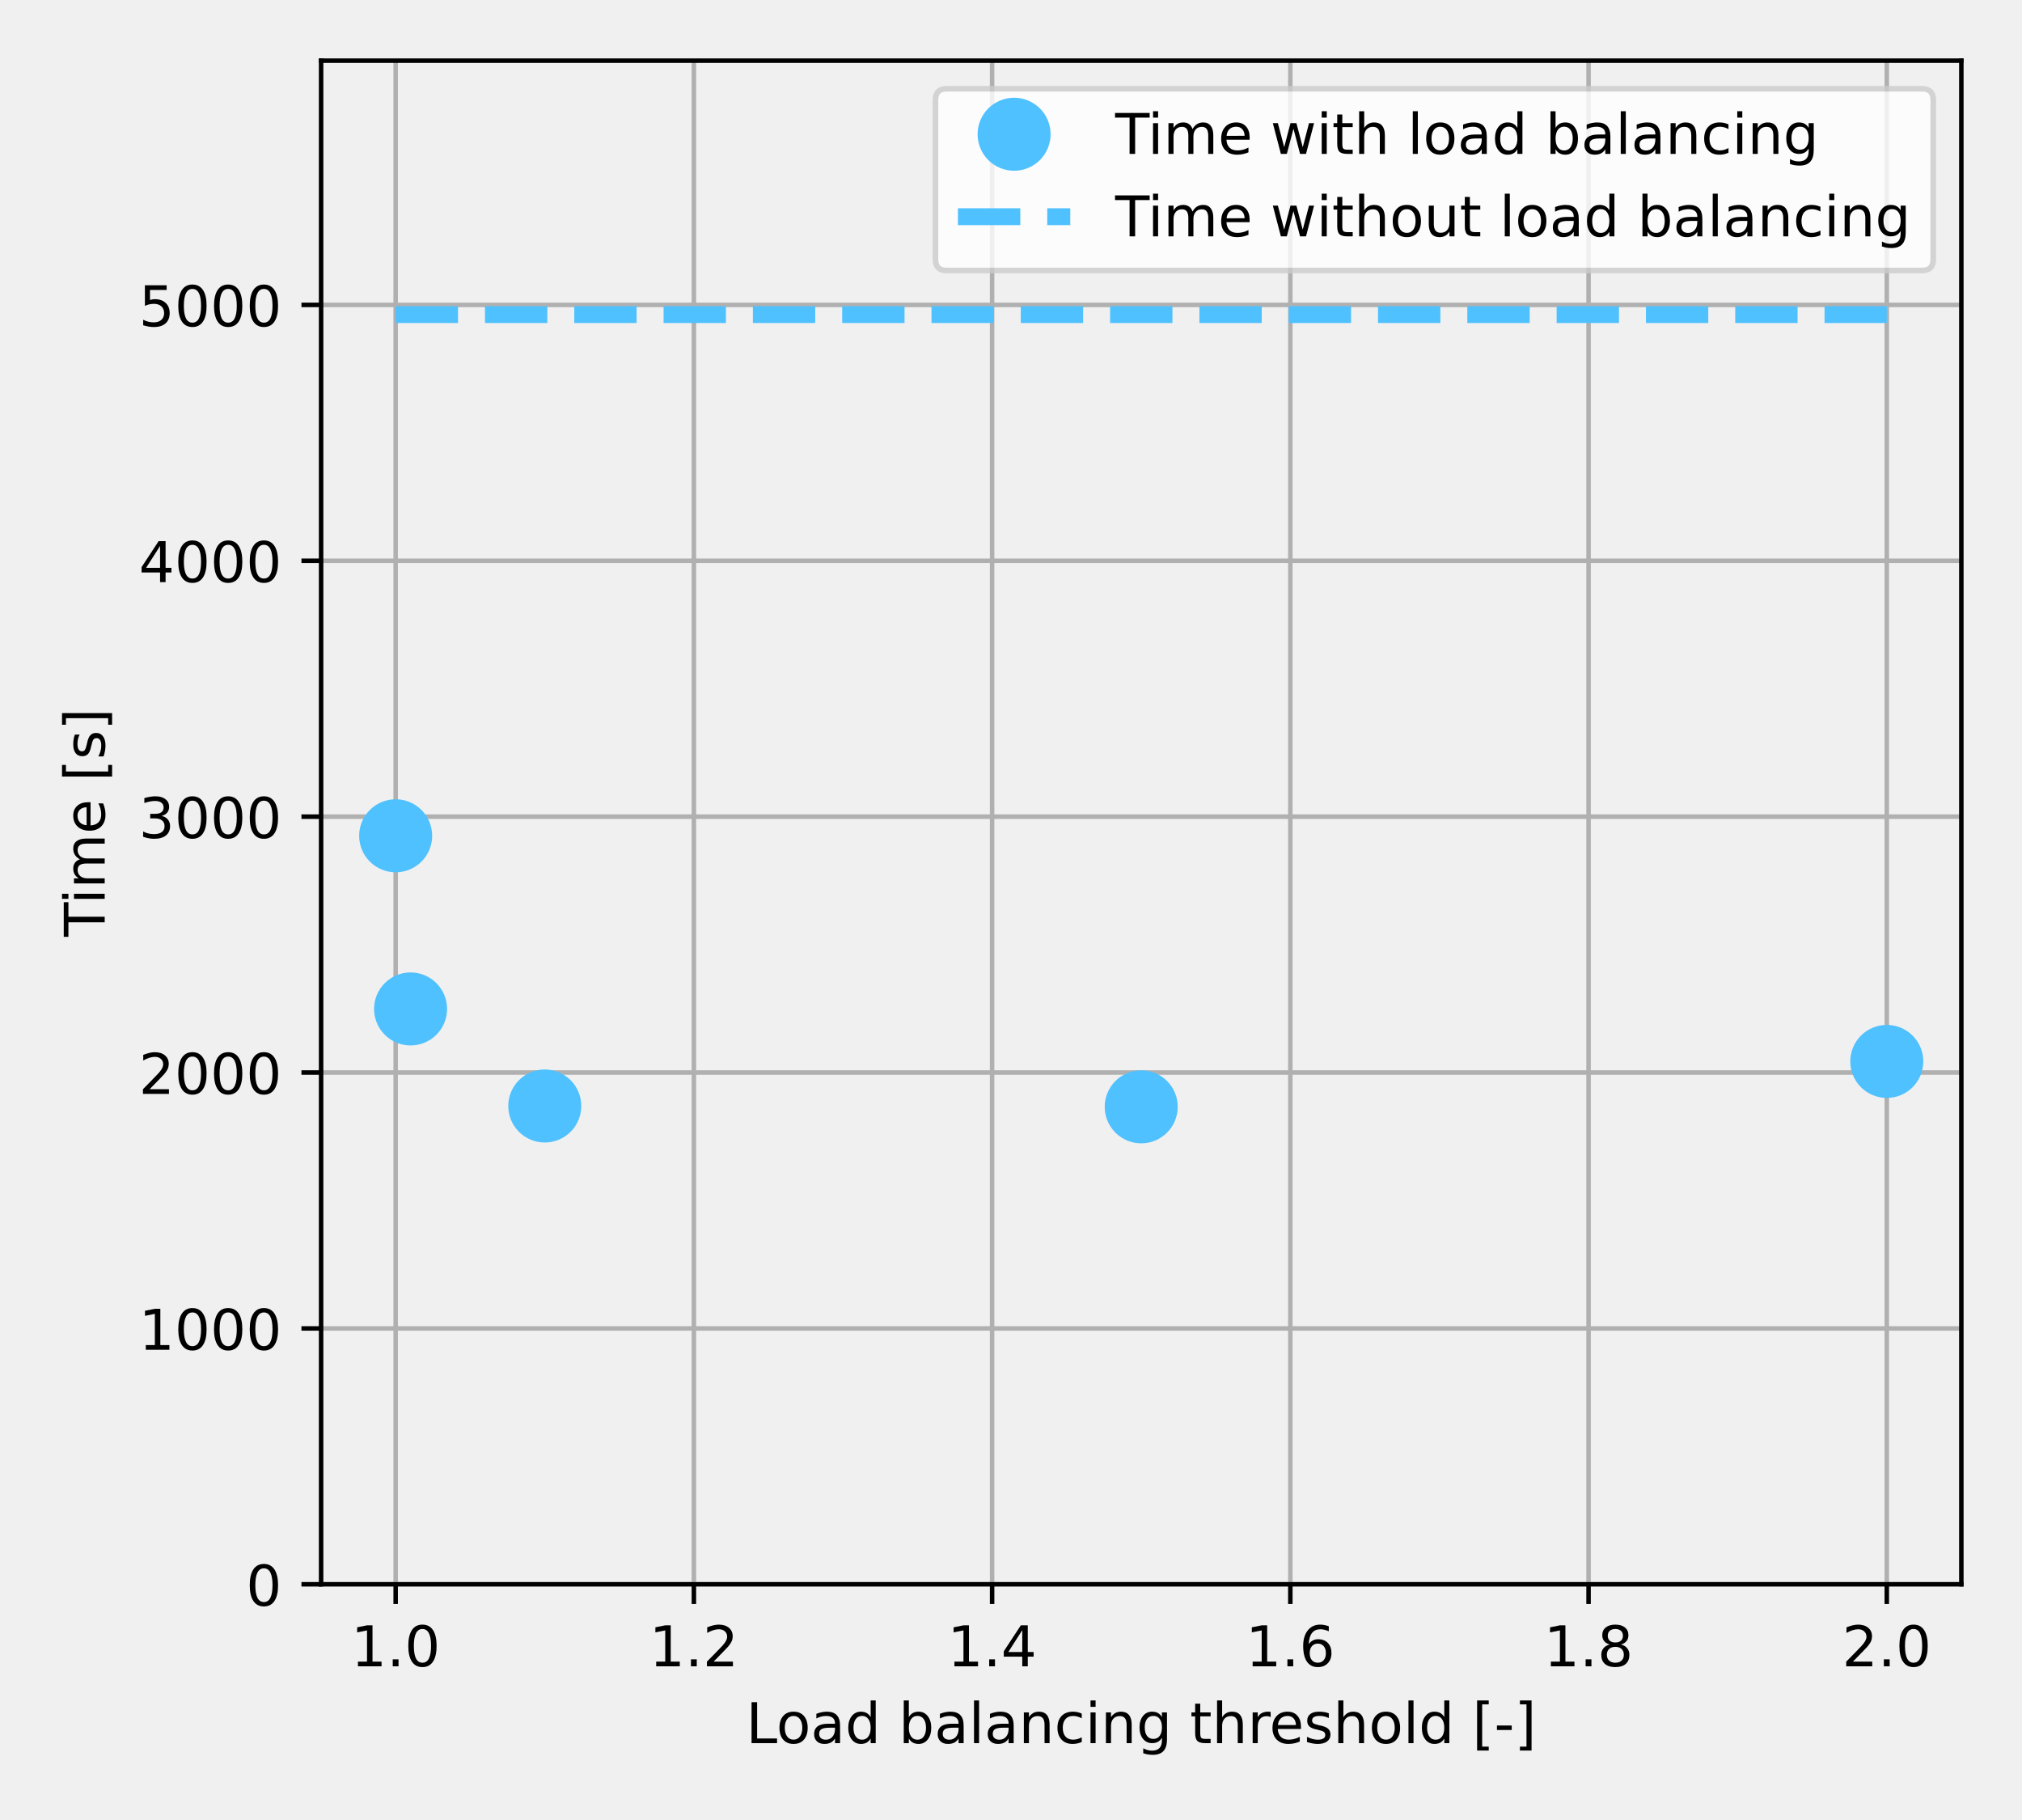
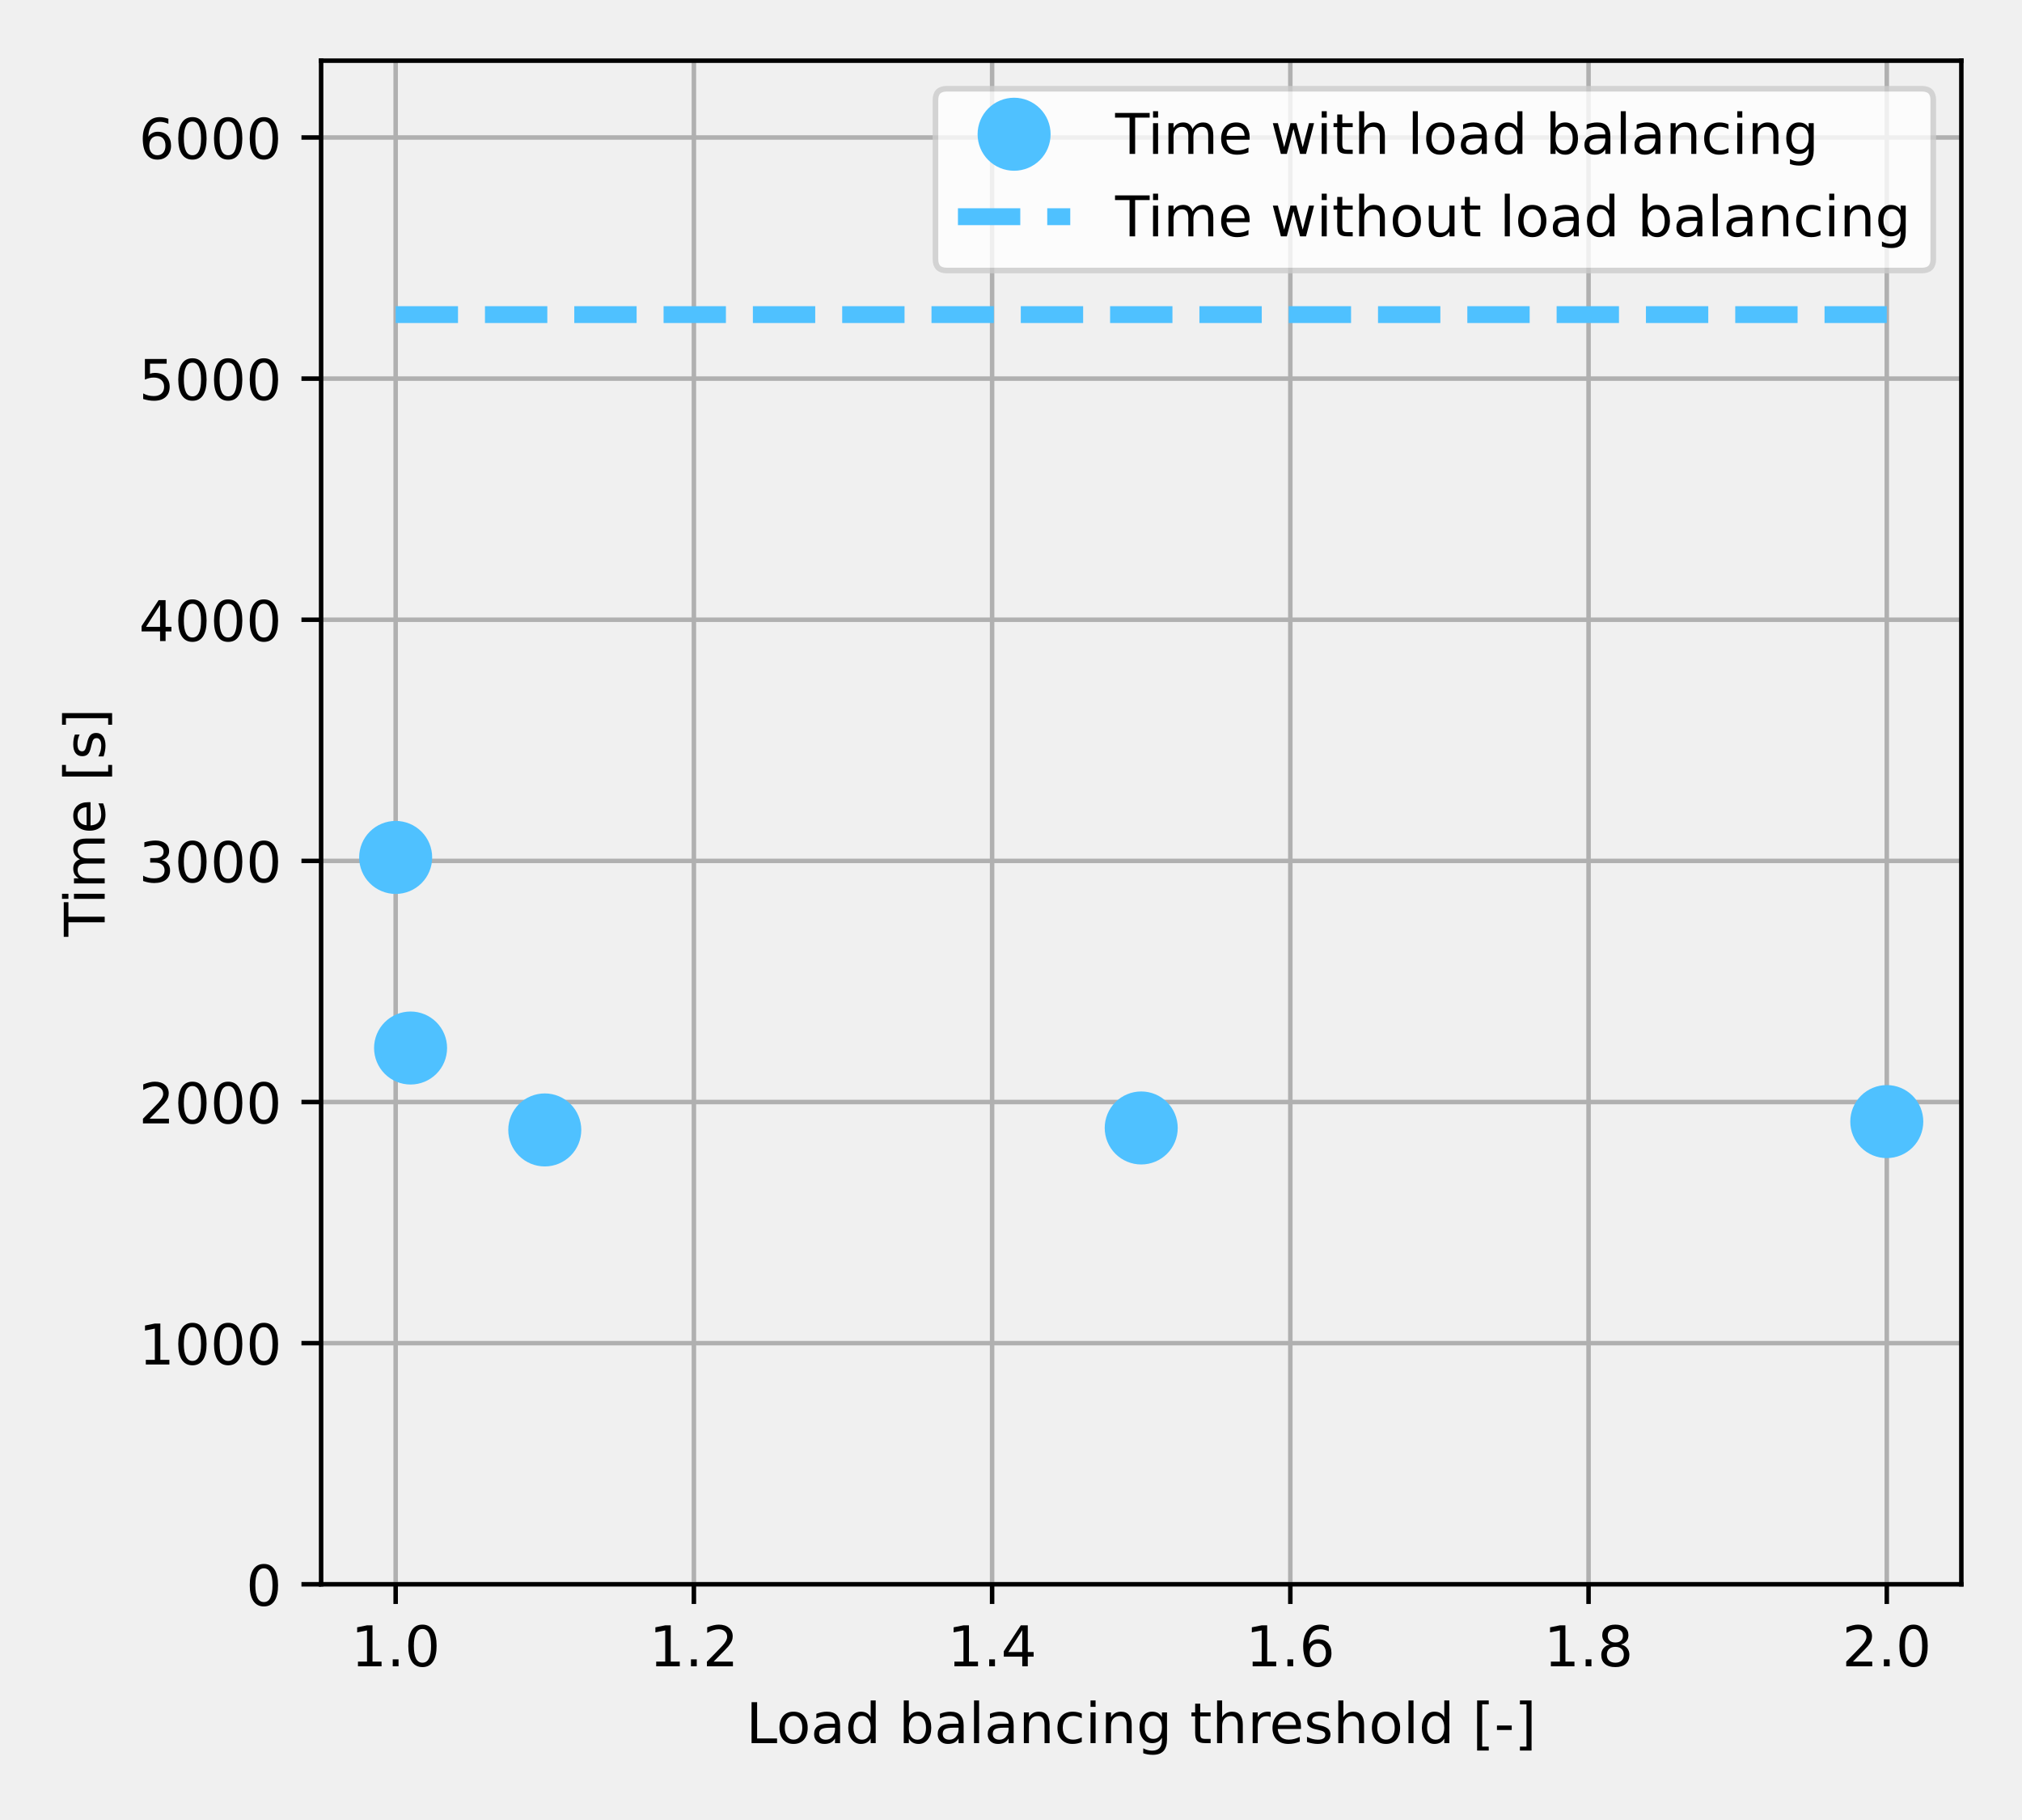
<svg xmlns="http://www.w3.org/2000/svg" xmlns:xlink="http://www.w3.org/1999/xlink" width="360pt" height="324pt" viewBox="0 0 360 324" version="1.1">
  <defs>
    <style type="text/css">*{stroke-linejoin: round; stroke-linecap: butt}</style>
  </defs>
  <g id="figure_1">
    <g id="patch_1">
      <path d="M 0 324  L 360 324  L 360 0  L 0 0  L 0 324  z " style="fill: none" />
    </g>
    <g id="axes_1">
      <g id="patch_2">
        <path d="M 57.17 282.04  L 349.2 282.04  L 349.2 10.8  L 57.17 10.8  L 57.17 282.04  z " style="fill: none" />
      </g>
      <g id="matplotlib.axis_1">
        <g id="xtick_1">
          <g id="line2d_1">
-             <path d="M 70.444 282.04  L 70.444 10.8  " clip-path="url(#p6e951251b8)" style="fill: none; stroke: #b0b0b0; stroke-width: 0.8; stroke-linecap: square" />
+             <path d="M 70.444 282.04  L 70.444 10.8  " clip-path="url(#pa81b1d5012)" style="fill: none; stroke: #b0b0b0; stroke-width: 0.8; stroke-linecap: square" />
          </g>
          <g id="line2d_2">
            <defs>
-               <path id="m85bad37adb" d="M 0 0  L 0 3.5  " style="stroke: #000000; stroke-width: 0.8" />
-             </defs>
-             <g>
-               <use xlink:href="#m85bad37adb" x="70.444" y="282.04" style="stroke: #000000; stroke-width: 0.8" />
+               <path id="m352e4cff45" d="M 0 0  L 0 3.5  " style="stroke: #000000; stroke-width: 0.8" />
+             </defs>
+             <g>
+               <use xlink:href="#m352e4cff45" x="70.444" y="282.04" style="stroke: #000000; stroke-width: 0.8" />
            </g>
          </g>
          <g id="text_1">
            <g transform="translate(62.49253 296.6384)scale(0.1 -0.1)">
              <defs>
                <path id="DejaVuSans-31" d="M 794 531  L 1825 531  L 1825 4091  L 703 3866  L 703 4441  L 1819 4666  L 2450 4666  L 2450 531  L 3481 531  L 3481 0  L 794 0  L 794 531  z " transform="scale(0.015625)" />
                <path id="DejaVuSans-2e" d="M 684 794  L 1344 794  L 1344 0  L 684 0  L 684 794  z " transform="scale(0.015625)" />
                <path id="DejaVuSans-30" d="M 2034 4250  Q 1547 4250 1301 3770  Q 1056 3291 1056 2328  Q 1056 1369 1301 889  Q 1547 409 2034 409  Q 2525 409 2770 889  Q 3016 1369 3016 2328  Q 3016 3291 2770 3770  Q 2525 4250 2034 4250  z M 2034 4750  Q 2819 4750 3233 4129  Q 3647 3509 3647 2328  Q 3647 1150 3233 529  Q 2819 -91 2034 -91  Q 1250 -91 836 529  Q 422 1150 422 2328  Q 422 3509 836 4129  Q 1250 4750 2034 4750  z " transform="scale(0.015625)" />
              </defs>
              <use xlink:href="#DejaVuSans-31" />
              <use xlink:href="#DejaVuSans-2e" x="63.623" />
              <use xlink:href="#DejaVuSans-30" x="95.41" />
            </g>
          </g>
        </g>
        <g id="xtick_2">
          <g id="line2d_3">
-             <path d="M 123.54 282.04  L 123.54 10.8  " clip-path="url(#p6e951251b8)" style="fill: none; stroke: #b0b0b0; stroke-width: 0.8; stroke-linecap: square" />
+             <path d="M 123.54 282.04  L 123.54 10.8  " clip-path="url(#pa81b1d5012)" style="fill: none; stroke: #b0b0b0; stroke-width: 0.8; stroke-linecap: square" />
          </g>
          <g id="line2d_4">
            <g>
-               <use xlink:href="#m85bad37adb" x="123.54" y="282.04" style="stroke: #000000; stroke-width: 0.8" />
+               <use xlink:href="#m352e4cff45" x="123.54" y="282.04" style="stroke: #000000; stroke-width: 0.8" />
            </g>
          </g>
          <g id="text_2">
            <g transform="translate(115.5889 296.6384)scale(0.1 -0.1)">
              <defs>
                <path id="DejaVuSans-32" d="M 1228 531  L 3431 531  L 3431 0  L 469 0  L 469 531  Q 828 903 1448 1529  Q 2069 2156 2228 2338  Q 2531 2678 2651 2914  Q 2772 3150 2772 3378  Q 2772 3750 2511 3984  Q 2250 4219 1831 4219  Q 1534 4219 1204 4116  Q 875 4013 500 3803  L 500 4441  Q 881 4594 1212 4672  Q 1544 4750 1819 4750  Q 2544 4750 2975 4387  Q 3406 4025 3406 3419  Q 3406 3131 3298 2873  Q 3191 2616 2906 2266  Q 2828 2175 2409 1742  Q 1991 1309 1228 531  z " transform="scale(0.015625)" />
              </defs>
              <use xlink:href="#DejaVuSans-31" />
              <use xlink:href="#DejaVuSans-2e" x="63.623" />
              <use xlink:href="#DejaVuSans-32" x="95.41" />
            </g>
          </g>
        </g>
        <g id="xtick_3">
          <g id="line2d_5">
-             <path d="M 176.637 282.04  L 176.637 10.8  " clip-path="url(#p6e951251b8)" style="fill: none; stroke: #b0b0b0; stroke-width: 0.8; stroke-linecap: square" />
+             <path d="M 176.637 282.04  L 176.637 10.8  " clip-path="url(#pa81b1d5012)" style="fill: none; stroke: #b0b0b0; stroke-width: 0.8; stroke-linecap: square" />
          </g>
          <g id="line2d_6">
            <g>
-               <use xlink:href="#m85bad37adb" x="176.637" y="282.04" style="stroke: #000000; stroke-width: 0.8" />
+               <use xlink:href="#m352e4cff45" x="176.637" y="282.04" style="stroke: #000000; stroke-width: 0.8" />
            </g>
          </g>
          <g id="text_3">
            <g transform="translate(168.6853 296.6384)scale(0.1 -0.1)">
              <defs>
                <path id="DejaVuSans-34" d="M 2419 4116  L 825 1625  L 2419 1625  L 2419 4116  z M 2253 4666  L 3047 4666  L 3047 1625  L 3713 1625  L 3713 1100  L 3047 1100  L 3047 0  L 2419 0  L 2419 1100  L 313 1100  L 313 1709  L 2253 4666  z " transform="scale(0.015625)" />
              </defs>
              <use xlink:href="#DejaVuSans-31" />
              <use xlink:href="#DejaVuSans-2e" x="63.623" />
              <use xlink:href="#DejaVuSans-34" x="95.41" />
            </g>
          </g>
        </g>
        <g id="xtick_4">
          <g id="line2d_7">
-             <path d="M 229.733 282.04  L 229.733 10.8  " clip-path="url(#p6e951251b8)" style="fill: none; stroke: #b0b0b0; stroke-width: 0.8; stroke-linecap: square" />
+             <path d="M 229.733 282.04  L 229.733 10.8  " clip-path="url(#pa81b1d5012)" style="fill: none; stroke: #b0b0b0; stroke-width: 0.8; stroke-linecap: square" />
          </g>
          <g id="line2d_8">
            <g>
-               <use xlink:href="#m85bad37adb" x="229.733" y="282.04" style="stroke: #000000; stroke-width: 0.8" />
+               <use xlink:href="#m352e4cff45" x="229.733" y="282.04" style="stroke: #000000; stroke-width: 0.8" />
            </g>
          </g>
          <g id="text_4">
            <g transform="translate(221.7816 296.6384)scale(0.1 -0.1)">
              <defs>
                <path id="DejaVuSans-36" d="M 2113 2584  Q 1688 2584 1439 2293  Q 1191 2003 1191 1497  Q 1191 994 1439 701  Q 1688 409 2113 409  Q 2538 409 2786 701  Q 3034 994 3034 1497  Q 3034 2003 2786 2293  Q 2538 2584 2113 2584  z M 3366 4563  L 3366 3988  Q 3128 4100 2886 4159  Q 2644 4219 2406 4219  Q 1781 4219 1451 3797  Q 1122 3375 1075 2522  Q 1259 2794 1537 2939  Q 1816 3084 2150 3084  Q 2853 3084 3261 2657  Q 3669 2231 3669 1497  Q 3669 778 3244 343  Q 2819 -91 2113 -91  Q 1303 -91 875 529  Q 447 1150 447 2328  Q 447 3434 972 4092  Q 1497 4750 2381 4750  Q 2619 4750 2861 4703  Q 3103 4656 3366 4563  z " transform="scale(0.015625)" />
              </defs>
              <use xlink:href="#DejaVuSans-31" />
              <use xlink:href="#DejaVuSans-2e" x="63.623" />
              <use xlink:href="#DejaVuSans-36" x="95.41" />
            </g>
          </g>
        </g>
        <g id="xtick_5">
          <g id="line2d_9">
-             <path d="M 282.83 282.04  L 282.83 10.8  " clip-path="url(#p6e951251b8)" style="fill: none; stroke: #b0b0b0; stroke-width: 0.8; stroke-linecap: square" />
+             <path d="M 282.83 282.04  L 282.83 10.8  " clip-path="url(#pa81b1d5012)" style="fill: none; stroke: #b0b0b0; stroke-width: 0.8; stroke-linecap: square" />
          </g>
          <g id="line2d_10">
            <g>
-               <use xlink:href="#m85bad37adb" x="282.83" y="282.04" style="stroke: #000000; stroke-width: 0.8" />
+               <use xlink:href="#m352e4cff45" x="282.83" y="282.04" style="stroke: #000000; stroke-width: 0.8" />
            </g>
          </g>
          <g id="text_5">
            <g transform="translate(274.878 296.6384)scale(0.1 -0.1)">
              <defs>
                <path id="DejaVuSans-38" d="M 2034 2216  Q 1584 2216 1326 1975  Q 1069 1734 1069 1313  Q 1069 891 1326 650  Q 1584 409 2034 409  Q 2484 409 2743 651  Q 3003 894 3003 1313  Q 3003 1734 2745 1975  Q 2488 2216 2034 2216  z M 1403 2484  Q 997 2584 770 2862  Q 544 3141 544 3541  Q 544 4100 942 4425  Q 1341 4750 2034 4750  Q 2731 4750 3128 4425  Q 3525 4100 3525 3541  Q 3525 3141 3298 2862  Q 3072 2584 2669 2484  Q 3125 2378 3379 2068  Q 3634 1759 3634 1313  Q 3634 634 3220 271  Q 2806 -91 2034 -91  Q 1263 -91 848 271  Q 434 634 434 1313  Q 434 1759 690 2068  Q 947 2378 1403 2484  z M 1172 3481  Q 1172 3119 1398 2916  Q 1625 2713 2034 2713  Q 2441 2713 2670 2916  Q 2900 3119 2900 3481  Q 2900 3844 2670 4047  Q 2441 4250 2034 4250  Q 1625 4250 1398 4047  Q 1172 3844 1172 3481  z " transform="scale(0.015625)" />
              </defs>
              <use xlink:href="#DejaVuSans-31" />
              <use xlink:href="#DejaVuSans-2e" x="63.623" />
              <use xlink:href="#DejaVuSans-38" x="95.41" />
            </g>
          </g>
        </g>
        <g id="xtick_6">
          <g id="line2d_11">
-             <path d="M 335.926 282.04  L 335.926 10.8  " clip-path="url(#p6e951251b8)" style="fill: none; stroke: #b0b0b0; stroke-width: 0.8; stroke-linecap: square" />
+             <path d="M 335.926 282.04  L 335.926 10.8  " clip-path="url(#pa81b1d5012)" style="fill: none; stroke: #b0b0b0; stroke-width: 0.8; stroke-linecap: square" />
          </g>
          <g id="line2d_12">
            <g>
-               <use xlink:href="#m85bad37adb" x="335.926" y="282.04" style="stroke: #000000; stroke-width: 0.8" />
+               <use xlink:href="#m352e4cff45" x="335.926" y="282.04" style="stroke: #000000; stroke-width: 0.8" />
            </g>
          </g>
          <g id="text_6">
            <g transform="translate(327.9743 296.6384)scale(0.1 -0.1)">
              <use xlink:href="#DejaVuSans-32" />
              <use xlink:href="#DejaVuSans-2e" x="63.623" />
              <use xlink:href="#DejaVuSans-30" x="95.41" />
            </g>
          </g>
        </g>
        <g id="text_7">
          <g transform="translate(132.8303 310.3166)scale(0.1 -0.1)">
            <defs>
              <path id="DejaVuSans-4c" d="M 628 4666  L 1259 4666  L 1259 531  L 3531 531  L 3531 0  L 628 0  L 628 4666  z " transform="scale(0.015625)" />
              <path id="DejaVuSans-6f" d="M 1959 3097  Q 1497 3097 1228 2736  Q 959 2375 959 1747  Q 959 1119 1226 758  Q 1494 397 1959 397  Q 2419 397 2687 759  Q 2956 1122 2956 1747  Q 2956 2369 2687 2733  Q 2419 3097 1959 3097  z M 1959 3584  Q 2709 3584 3137 3096  Q 3566 2609 3566 1747  Q 3566 888 3137 398  Q 2709 -91 1959 -91  Q 1206 -91 779 398  Q 353 888 353 1747  Q 353 2609 779 3096  Q 1206 3584 1959 3584  z " transform="scale(0.015625)" />
              <path id="DejaVuSans-61" d="M 2194 1759  Q 1497 1759 1228 1600  Q 959 1441 959 1056  Q 959 750 1161 570  Q 1363 391 1709 391  Q 2188 391 2477 730  Q 2766 1069 2766 1631  L 2766 1759  L 2194 1759  z M 3341 1997  L 3341 0  L 2766 0  L 2766 531  Q 2569 213 2275 61  Q 1981 -91 1556 -91  Q 1019 -91 701 211  Q 384 513 384 1019  Q 384 1609 779 1909  Q 1175 2209 1959 2209  L 2766 2209  L 2766 2266  Q 2766 2663 2505 2880  Q 2244 3097 1772 3097  Q 1472 3097 1187 3025  Q 903 2953 641 2809  L 641 3341  Q 956 3463 1253 3523  Q 1550 3584 1831 3584  Q 2591 3584 2966 3190  Q 3341 2797 3341 1997  z " transform="scale(0.015625)" />
              <path id="DejaVuSans-64" d="M 2906 2969  L 2906 4863  L 3481 4863  L 3481 0  L 2906 0  L 2906 525  Q 2725 213 2448 61  Q 2172 -91 1784 -91  Q 1150 -91 751 415  Q 353 922 353 1747  Q 353 2572 751 3078  Q 1150 3584 1784 3584  Q 2172 3584 2448 3432  Q 2725 3281 2906 2969  z M 947 1747  Q 947 1113 1208 752  Q 1469 391 1925 391  Q 2381 391 2643 752  Q 2906 1113 2906 1747  Q 2906 2381 2643 2742  Q 2381 3103 1925 3103  Q 1469 3103 1208 2742  Q 947 2381 947 1747  z " transform="scale(0.015625)" />
              <path id="DejaVuSans-20" transform="scale(0.015625)" />
              <path id="DejaVuSans-62" d="M 3116 1747  Q 3116 2381 2855 2742  Q 2594 3103 2138 3103  Q 1681 3103 1420 2742  Q 1159 2381 1159 1747  Q 1159 1113 1420 752  Q 1681 391 2138 391  Q 2594 391 2855 752  Q 3116 1113 3116 1747  z M 1159 2969  Q 1341 3281 1617 3432  Q 1894 3584 2278 3584  Q 2916 3584 3314 3078  Q 3713 2572 3713 1747  Q 3713 922 3314 415  Q 2916 -91 2278 -91  Q 1894 -91 1617 61  Q 1341 213 1159 525  L 1159 0  L 581 0  L 581 4863  L 1159 4863  L 1159 2969  z " transform="scale(0.015625)" />
              <path id="DejaVuSans-6c" d="M 603 4863  L 1178 4863  L 1178 0  L 603 0  L 603 4863  z " transform="scale(0.015625)" />
              <path id="DejaVuSans-6e" d="M 3513 2113  L 3513 0  L 2938 0  L 2938 2094  Q 2938 2591 2744 2837  Q 2550 3084 2163 3084  Q 1697 3084 1428 2787  Q 1159 2491 1159 1978  L 1159 0  L 581 0  L 581 3500  L 1159 3500  L 1159 2956  Q 1366 3272 1645 3428  Q 1925 3584 2291 3584  Q 2894 3584 3203 3211  Q 3513 2838 3513 2113  z " transform="scale(0.015625)" />
              <path id="DejaVuSans-63" d="M 3122 3366  L 3122 2828  Q 2878 2963 2633 3030  Q 2388 3097 2138 3097  Q 1578 3097 1268 2742  Q 959 2388 959 1747  Q 959 1106 1268 751  Q 1578 397 2138 397  Q 2388 397 2633 464  Q 2878 531 3122 666  L 3122 134  Q 2881 22 2623 -34  Q 2366 -91 2075 -91  Q 1284 -91 818 406  Q 353 903 353 1747  Q 353 2603 823 3093  Q 1294 3584 2113 3584  Q 2378 3584 2631 3529  Q 2884 3475 3122 3366  z " transform="scale(0.015625)" />
              <path id="DejaVuSans-69" d="M 603 3500  L 1178 3500  L 1178 0  L 603 0  L 603 3500  z M 603 4863  L 1178 4863  L 1178 4134  L 603 4134  L 603 4863  z " transform="scale(0.015625)" />
              <path id="DejaVuSans-67" d="M 2906 1791  Q 2906 2416 2648 2759  Q 2391 3103 1925 3103  Q 1463 3103 1205 2759  Q 947 2416 947 1791  Q 947 1169 1205 825  Q 1463 481 1925 481  Q 2391 481 2648 825  Q 2906 1169 2906 1791  z M 3481 434  Q 3481 -459 3084 -895  Q 2688 -1331 1869 -1331  Q 1566 -1331 1297 -1286  Q 1028 -1241 775 -1147  L 775 -588  Q 1028 -725 1275 -790  Q 1522 -856 1778 -856  Q 2344 -856 2625 -561  Q 2906 -266 2906 331  L 2906 616  Q 2728 306 2450 153  Q 2172 0 1784 0  Q 1141 0 747 490  Q 353 981 353 1791  Q 353 2603 747 3093  Q 1141 3584 1784 3584  Q 2172 3584 2450 3431  Q 2728 3278 2906 2969  L 2906 3500  L 3481 3500  L 3481 434  z " transform="scale(0.015625)" />
              <path id="DejaVuSans-74" d="M 1172 4494  L 1172 3500  L 2356 3500  L 2356 3053  L 1172 3053  L 1172 1153  Q 1172 725 1289 603  Q 1406 481 1766 481  L 2356 481  L 2356 0  L 1766 0  Q 1100 0 847 248  Q 594 497 594 1153  L 594 3053  L 172 3053  L 172 3500  L 594 3500  L 594 4494  L 1172 4494  z " transform="scale(0.015625)" />
              <path id="DejaVuSans-68" d="M 3513 2113  L 3513 0  L 2938 0  L 2938 2094  Q 2938 2591 2744 2837  Q 2550 3084 2163 3084  Q 1697 3084 1428 2787  Q 1159 2491 1159 1978  L 1159 0  L 581 0  L 581 4863  L 1159 4863  L 1159 2956  Q 1366 3272 1645 3428  Q 1925 3584 2291 3584  Q 2894 3584 3203 3211  Q 3513 2838 3513 2113  z " transform="scale(0.015625)" />
              <path id="DejaVuSans-72" d="M 2631 2963  Q 2534 3019 2420 3045  Q 2306 3072 2169 3072  Q 1681 3072 1420 2755  Q 1159 2438 1159 1844  L 1159 0  L 581 0  L 581 3500  L 1159 3500  L 1159 2956  Q 1341 3275 1631 3429  Q 1922 3584 2338 3584  Q 2397 3584 2469 3576  Q 2541 3569 2628 3553  L 2631 2963  z " transform="scale(0.015625)" />
              <path id="DejaVuSans-65" d="M 3597 1894  L 3597 1613  L 953 1613  Q 991 1019 1311 708  Q 1631 397 2203 397  Q 2534 397 2845 478  Q 3156 559 3463 722  L 3463 178  Q 3153 47 2828 -22  Q 2503 -91 2169 -91  Q 1331 -91 842 396  Q 353 884 353 1716  Q 353 2575 817 3079  Q 1281 3584 2069 3584  Q 2775 3584 3186 3129  Q 3597 2675 3597 1894  z M 3022 2063  Q 3016 2534 2758 2815  Q 2500 3097 2075 3097  Q 1594 3097 1305 2825  Q 1016 2553 972 2059  L 3022 2063  z " transform="scale(0.015625)" />
              <path id="DejaVuSans-73" d="M 2834 3397  L 2834 2853  Q 2591 2978 2328 3040  Q 2066 3103 1784 3103  Q 1356 3103 1142 2972  Q 928 2841 928 2578  Q 928 2378 1081 2264  Q 1234 2150 1697 2047  L 1894 2003  Q 2506 1872 2764 1633  Q 3022 1394 3022 966  Q 3022 478 2636 193  Q 2250 -91 1575 -91  Q 1294 -91 989 -36  Q 684 19 347 128  L 347 722  Q 666 556 975 473  Q 1284 391 1588 391  Q 1994 391 2212 530  Q 2431 669 2431 922  Q 2431 1156 2273 1281  Q 2116 1406 1581 1522  L 1381 1569  Q 847 1681 609 1914  Q 372 2147 372 2553  Q 372 3047 722 3315  Q 1072 3584 1716 3584  Q 2034 3584 2315 3537  Q 2597 3491 2834 3397  z " transform="scale(0.015625)" />
              <path id="DejaVuSans-5b" d="M 550 4863  L 1875 4863  L 1875 4416  L 1125 4416  L 1125 -397  L 1875 -397  L 1875 -844  L 550 -844  L 550 4863  z " transform="scale(0.015625)" />
              <path id="DejaVuSans-2d" d="M 313 2009  L 1997 2009  L 1997 1497  L 313 1497  L 313 2009  z " transform="scale(0.015625)" />
              <path id="DejaVuSans-5d" d="M 1947 4863  L 1947 -844  L 622 -844  L 622 -397  L 1369 -397  L 1369 4416  L 622 4416  L 622 4863  L 1947 4863  z " transform="scale(0.015625)" />
            </defs>
            <use xlink:href="#DejaVuSans-4c" />
            <use xlink:href="#DejaVuSans-6f" x="53.963" />
            <use xlink:href="#DejaVuSans-61" x="115.145" />
            <use xlink:href="#DejaVuSans-64" x="176.424" />
            <use xlink:href="#DejaVuSans-20" x="239.9" />
            <use xlink:href="#DejaVuSans-62" x="271.688" />
            <use xlink:href="#DejaVuSans-61" x="335.164" />
            <use xlink:href="#DejaVuSans-6c" x="396.443" />
            <use xlink:href="#DejaVuSans-61" x="424.227" />
            <use xlink:href="#DejaVuSans-6e" x="485.506" />
            <use xlink:href="#DejaVuSans-63" x="548.885" />
            <use xlink:href="#DejaVuSans-69" x="603.865" />
            <use xlink:href="#DejaVuSans-6e" x="631.648" />
            <use xlink:href="#DejaVuSans-67" x="695.027" />
            <use xlink:href="#DejaVuSans-20" x="758.504" />
            <use xlink:href="#DejaVuSans-74" x="790.291" />
            <use xlink:href="#DejaVuSans-68" x="829.5" />
            <use xlink:href="#DejaVuSans-72" x="892.879" />
            <use xlink:href="#DejaVuSans-65" x="931.742" />
            <use xlink:href="#DejaVuSans-73" x="993.266" />
            <use xlink:href="#DejaVuSans-68" x="1045.365" />
            <use xlink:href="#DejaVuSans-6f" x="1108.744" />
            <use xlink:href="#DejaVuSans-6c" x="1169.926" />
            <use xlink:href="#DejaVuSans-64" x="1197.709" />
            <use xlink:href="#DejaVuSans-20" x="1261.186" />
            <use xlink:href="#DejaVuSans-5b" x="1292.973" />
            <use xlink:href="#DejaVuSans-2d" x="1331.986" />
            <use xlink:href="#DejaVuSans-5d" x="1368.07" />
          </g>
        </g>
      </g>
      <g id="matplotlib.axis_2">
        <g id="ytick_1">
          <g id="line2d_13">
-             <path d="M 57.17 282.04  L 349.2 282.04  " clip-path="url(#p6e951251b8)" style="fill: none; stroke: #b0b0b0; stroke-width: 0.8; stroke-linecap: square" />
+             <path d="M 57.17 282.04  L 349.2 282.04  " clip-path="url(#pa81b1d5012)" style="fill: none; stroke: #b0b0b0; stroke-width: 0.8; stroke-linecap: square" />
          </g>
          <g id="line2d_14">
            <defs>
-               <path id="m00f3e3b08a" d="M 0 0  L -3.5 0  " style="stroke: #000000; stroke-width: 0.8" />
-             </defs>
-             <g>
-               <use xlink:href="#m00f3e3b08a" x="57.17" y="282.04" style="stroke: #000000; stroke-width: 0.8" />
+               <path id="m7a7c5ac13e" d="M 0 0  L -3.5 0  " style="stroke: #000000; stroke-width: 0.8" />
+             </defs>
+             <g>
+               <use xlink:href="#m7a7c5ac13e" x="57.17" y="282.04" style="stroke: #000000; stroke-width: 0.8" />
            </g>
          </g>
          <g id="text_8">
            <g transform="translate(43.8075 285.8392)scale(0.1 -0.1)">
              <use xlink:href="#DejaVuSans-30" />
            </g>
          </g>
        </g>
        <g id="ytick_2">
          <g id="line2d_15">
-             <path d="M 57.17 236.488  L 349.2 236.488  " clip-path="url(#p6e951251b8)" style="fill: none; stroke: #b0b0b0; stroke-width: 0.8; stroke-linecap: square" />
+             <path d="M 57.17 239.112  L 349.2 239.112  " clip-path="url(#pa81b1d5012)" style="fill: none; stroke: #b0b0b0; stroke-width: 0.8; stroke-linecap: square" />
          </g>
          <g id="line2d_16">
            <g>
-               <use xlink:href="#m00f3e3b08a" x="57.17" y="236.488" style="stroke: #000000; stroke-width: 0.8" />
+               <use xlink:href="#m7a7c5ac13e" x="57.17" y="239.112" style="stroke: #000000; stroke-width: 0.8" />
            </g>
          </g>
          <g id="text_9">
-             <g transform="translate(24.72 240.2869)scale(0.1 -0.1)">
+             <g transform="translate(24.72 242.9117)scale(0.1 -0.1)">
              <use xlink:href="#DejaVuSans-31" />
              <use xlink:href="#DejaVuSans-30" x="63.623" />
              <use xlink:href="#DejaVuSans-30" x="127.246" />
              <use xlink:href="#DejaVuSans-30" x="190.869" />
            </g>
          </g>
        </g>
        <g id="ytick_3">
          <g id="line2d_17">
-             <path d="M 57.17 190.935  L 349.2 190.935  " clip-path="url(#p6e951251b8)" style="fill: none; stroke: #b0b0b0; stroke-width: 0.8; stroke-linecap: square" />
+             <path d="M 57.17 196.185  L 349.2 196.185  " clip-path="url(#pa81b1d5012)" style="fill: none; stroke: #b0b0b0; stroke-width: 0.8; stroke-linecap: square" />
          </g>
          <g id="line2d_18">
            <g>
-               <use xlink:href="#m00f3e3b08a" x="57.17" y="190.935" style="stroke: #000000; stroke-width: 0.8" />
+               <use xlink:href="#m7a7c5ac13e" x="57.17" y="196.185" style="stroke: #000000; stroke-width: 0.8" />
            </g>
          </g>
          <g id="text_10">
-             <g transform="translate(24.72 194.7346)scale(0.1 -0.1)">
+             <g transform="translate(24.72 199.9841)scale(0.1 -0.1)">
              <use xlink:href="#DejaVuSans-32" />
              <use xlink:href="#DejaVuSans-30" x="63.623" />
              <use xlink:href="#DejaVuSans-30" x="127.246" />
              <use xlink:href="#DejaVuSans-30" x="190.869" />
            </g>
          </g>
        </g>
        <g id="ytick_4">
          <g id="line2d_19">
-             <path d="M 57.17 145.383  L 349.2 145.383  " clip-path="url(#p6e951251b8)" style="fill: none; stroke: #b0b0b0; stroke-width: 0.8; stroke-linecap: square" />
+             <path d="M 57.17 153.257  L 349.2 153.257  " clip-path="url(#pa81b1d5012)" style="fill: none; stroke: #b0b0b0; stroke-width: 0.8; stroke-linecap: square" />
          </g>
          <g id="line2d_20">
            <g>
-               <use xlink:href="#m00f3e3b08a" x="57.17" y="145.383" style="stroke: #000000; stroke-width: 0.8" />
+               <use xlink:href="#m7a7c5ac13e" x="57.17" y="153.257" style="stroke: #000000; stroke-width: 0.8" />
            </g>
          </g>
          <g id="text_11">
-             <g transform="translate(24.72 149.1823)scale(0.1 -0.1)">
+             <g transform="translate(24.72 157.0565)scale(0.1 -0.1)">
              <defs>
                <path id="DejaVuSans-33" d="M 2597 2516  Q 3050 2419 3304 2112  Q 3559 1806 3559 1356  Q 3559 666 3084 287  Q 2609 -91 1734 -91  Q 1441 -91 1130 -33  Q 819 25 488 141  L 488 750  Q 750 597 1062 519  Q 1375 441 1716 441  Q 2309 441 2620 675  Q 2931 909 2931 1356  Q 2931 1769 2642 2001  Q 2353 2234 1838 2234  L 1294 2234  L 1294 2753  L 1863 2753  Q 2328 2753 2575 2939  Q 2822 3125 2822 3475  Q 2822 3834 2567 4026  Q 2313 4219 1838 4219  Q 1578 4219 1281 4162  Q 984 4106 628 3988  L 628 4550  Q 988 4650 1302 4700  Q 1616 4750 1894 4750  Q 2613 4750 3031 4423  Q 3450 4097 3450 3541  Q 3450 3153 3228 2886  Q 3006 2619 2597 2516  z " transform="scale(0.015625)" />
              </defs>
              <use xlink:href="#DejaVuSans-33" />
              <use xlink:href="#DejaVuSans-30" x="63.623" />
              <use xlink:href="#DejaVuSans-30" x="127.246" />
              <use xlink:href="#DejaVuSans-30" x="190.869" />
            </g>
          </g>
        </g>
        <g id="ytick_5">
          <g id="line2d_21">
-             <path d="M 57.17 99.831  L 349.2 99.831  " clip-path="url(#p6e951251b8)" style="fill: none; stroke: #b0b0b0; stroke-width: 0.8; stroke-linecap: square" />
+             <path d="M 57.17 110.33  L 349.2 110.33  " clip-path="url(#pa81b1d5012)" style="fill: none; stroke: #b0b0b0; stroke-width: 0.8; stroke-linecap: square" />
          </g>
          <g id="line2d_22">
            <g>
-               <use xlink:href="#m00f3e3b08a" x="57.17" y="99.831" style="stroke: #000000; stroke-width: 0.8" />
+               <use xlink:href="#m7a7c5ac13e" x="57.17" y="110.33" style="stroke: #000000; stroke-width: 0.8" />
            </g>
          </g>
          <g id="text_12">
-             <g transform="translate(24.72 103.6299)scale(0.1 -0.1)">
+             <g transform="translate(24.72 114.129)scale(0.1 -0.1)">
              <use xlink:href="#DejaVuSans-34" />
              <use xlink:href="#DejaVuSans-30" x="63.623" />
              <use xlink:href="#DejaVuSans-30" x="127.246" />
              <use xlink:href="#DejaVuSans-30" x="190.869" />
            </g>
          </g>
        </g>
        <g id="ytick_6">
          <g id="line2d_23">
-             <path d="M 57.17 54.278  L 349.2 54.278  " clip-path="url(#p6e951251b8)" style="fill: none; stroke: #b0b0b0; stroke-width: 0.8; stroke-linecap: square" />
+             <path d="M 57.17 67.402  L 349.2 67.402  " clip-path="url(#pa81b1d5012)" style="fill: none; stroke: #b0b0b0; stroke-width: 0.8; stroke-linecap: square" />
          </g>
          <g id="line2d_24">
            <g>
-               <use xlink:href="#m00f3e3b08a" x="57.17" y="54.278" style="stroke: #000000; stroke-width: 0.8" />
+               <use xlink:href="#m7a7c5ac13e" x="57.17" y="67.402" style="stroke: #000000; stroke-width: 0.8" />
            </g>
          </g>
          <g id="text_13">
-             <g transform="translate(24.72 58.07763)scale(0.1 -0.1)">
+             <g transform="translate(24.72 71.20144)scale(0.1 -0.1)">
              <defs>
                <path id="DejaVuSans-35" d="M 691 4666  L 3169 4666  L 3169 4134  L 1269 4134  L 1269 2991  Q 1406 3038 1543 3061  Q 1681 3084 1819 3084  Q 2600 3084 3056 2656  Q 3513 2228 3513 1497  Q 3513 744 3044 326  Q 2575 -91 1722 -91  Q 1428 -91 1123 -41  Q 819 9 494 109  L 494 744  Q 775 591 1075 516  Q 1375 441 1709 441  Q 2250 441 2565 725  Q 2881 1009 2881 1497  Q 2881 1984 2565 2268  Q 2250 2553 1709 2553  Q 1456 2553 1204 2497  Q 953 2441 691 2322  L 691 4666  z " transform="scale(0.015625)" />
              </defs>
              <use xlink:href="#DejaVuSans-35" />
              <use xlink:href="#DejaVuSans-30" x="63.623" />
              <use xlink:href="#DejaVuSans-30" x="127.246" />
              <use xlink:href="#DejaVuSans-30" x="190.869" />
            </g>
          </g>
        </g>
-         <g id="text_14">
+         <g id="ytick_7">
+           <g id="line2d_25">
+             <path d="M 57.17 24.475  L 349.2 24.475  " clip-path="url(#pa81b1d5012)" style="fill: none; stroke: #b0b0b0; stroke-width: 0.8; stroke-linecap: square" />
+           </g>
+           <g id="line2d_26">
+             <g>
+               <use xlink:href="#m7a7c5ac13e" x="57.17" y="24.475" style="stroke: #000000; stroke-width: 0.8" />
+             </g>
+           </g>
+           <g id="text_14">
+             <g transform="translate(24.72 28.27388)scale(0.1 -0.1)">
+               <use xlink:href="#DejaVuSans-36" />
+               <use xlink:href="#DejaVuSans-30" x="63.623" />
+               <use xlink:href="#DejaVuSans-30" x="127.246" />
+               <use xlink:href="#DejaVuSans-30" x="190.869" />
+             </g>
+           </g>
+         </g>
+         <g id="text_15">
          <g transform="translate(18.64031 166.7489)rotate(-90)scale(0.1 -0.1)">
            <defs>
              <path id="DejaVuSans-54" d="M -19 4666  L 3928 4666  L 3928 4134  L 2272 4134  L 2272 0  L 1638 0  L 1638 4134  L -19 4134  L -19 4666  z " transform="scale(0.015625)" />
              <path id="DejaVuSans-6d" d="M 3328 2828  Q 3544 3216 3844 3400  Q 4144 3584 4550 3584  Q 5097 3584 5394 3201  Q 5691 2819 5691 2113  L 5691 0  L 5113 0  L 5113 2094  Q 5113 2597 4934 2840  Q 4756 3084 4391 3084  Q 3944 3084 3684 2787  Q 3425 2491 3425 1978  L 3425 0  L 2847 0  L 2847 2094  Q 2847 2600 2669 2842  Q 2491 3084 2119 3084  Q 1678 3084 1418 2786  Q 1159 2488 1159 1978  L 1159 0  L 581 0  L 581 3500  L 1159 3500  L 1159 2956  Q 1356 3278 1631 3431  Q 1906 3584 2284 3584  Q 2666 3584 2933 3390  Q 3200 3197 3328 2828  z " transform="scale(0.015625)" />
            </defs>
            <use xlink:href="#DejaVuSans-54" />
            <use xlink:href="#DejaVuSans-69" x="57.959" />
            <use xlink:href="#DejaVuSans-6d" x="85.742" />
            <use xlink:href="#DejaVuSans-65" x="183.154" />
            <use xlink:href="#DejaVuSans-20" x="244.678" />
            <use xlink:href="#DejaVuSans-5b" x="276.465" />
            <use xlink:href="#DejaVuSans-73" x="315.479" />
            <use xlink:href="#DejaVuSans-5d" x="367.578" />
          </g>
        </g>
      </g>
-       <g id="line2d_25">
+       <g id="line2d_27">
        <defs>
-           <path id="m079ff9495b" d="M 0 6  C 1.591 6 3.117 5.368 4.243 4.243  C 5.368 3.117 6 1.591 6 0  C 6 -1.591 5.368 -3.117 4.243 -4.243  C 3.117 -5.368 1.591 -6 0 -6  C -1.591 -6 -3.117 -5.368 -4.243 -4.243  C -5.368 -3.117 -6 -1.591 -6 0  C -6 1.591 -5.368 3.117 -4.243 4.243  C -3.117 5.368 -1.591 6 0 6  z " style="stroke: #4fc1ff" />
+           <path id="m9b6a606106" d="M 0 6  C 1.591 6 3.117 5.368 4.243 4.243  C 5.368 3.117 6 1.591 6 0  C 6 -1.591 5.368 -3.117 4.243 -4.243  C 3.117 -5.368 1.591 -6 0 -6  C -1.591 -6 -3.117 -5.368 -4.243 -4.243  C -5.368 -3.117 -6 -1.591 -6 0  C -6 1.591 -5.368 3.117 -4.243 4.243  C -3.117 5.368 -1.591 6 0 6  z " style="stroke: #4fc1ff" />
        </defs>
-         <g clip-path="url(#p6e951251b8)">
-           <use xlink:href="#m079ff9495b" x="70.444" y="148.788" style="fill: #4fc1ff; stroke: #4fc1ff" />
-           <use xlink:href="#m079ff9495b" x="73.099" y="179.614" style="fill: #4fc1ff; stroke: #4fc1ff" />
-           <use xlink:href="#m079ff9495b" x="96.992" y="196.892" style="fill: #4fc1ff; stroke: #4fc1ff" />
-           <use xlink:href="#m079ff9495b" x="203.185" y="197.04" style="fill: #4fc1ff; stroke: #4fc1ff" />
-           <use xlink:href="#m079ff9495b" x="335.926" y="188.955" style="fill: #4fc1ff; stroke: #4fc1ff" />
-         </g>
-       </g>
-       <g id="line2d_26">
-         <path d="M 70.444 56.007  L 335.926 56.007  " clip-path="url(#p6e951251b8)" style="fill: none; stroke-dasharray: 11.1,4.8; stroke-dashoffset: 0; stroke: #4fc1ff; stroke-width: 3" />
+         <g clip-path="url(#pa81b1d5012)">
+           <use xlink:href="#m9b6a606106" x="70.444" y="152.642" style="fill: #4fc1ff; stroke: #4fc1ff" />
+           <use xlink:href="#m9b6a606106" x="73.099" y="186.571" style="fill: #4fc1ff; stroke: #4fc1ff" />
+           <use xlink:href="#m9b6a606106" x="96.992" y="201.153" style="fill: #4fc1ff; stroke: #4fc1ff" />
+           <use xlink:href="#m9b6a606106" x="203.185" y="200.802" style="fill: #4fc1ff; stroke: #4fc1ff" />
+           <use xlink:href="#m9b6a606106" x="335.926" y="199.667" style="fill: #4fc1ff; stroke: #4fc1ff" />
+         </g>
+       </g>
+       <g id="line2d_28">
+         <path d="M 70.444 56.007  L 335.926 56.007  " clip-path="url(#pa81b1d5012)" style="fill: none; stroke-dasharray: 11.1,4.8; stroke-dashoffset: 0; stroke: #4fc1ff; stroke-width: 3" />
      </g>
      <g id="patch_3">
        <path d="M 57.17 282.04  L 57.17 10.8  " style="fill: none; stroke: #000000; stroke-width: 0.8; stroke-linejoin: miter; stroke-linecap: square" />
      </g>
      <g id="patch_4">
        <path d="M 349.2 282.04  L 349.2 10.8  " style="fill: none; stroke: #000000; stroke-width: 0.8; stroke-linejoin: miter; stroke-linecap: square" />
      </g>
      <g id="patch_5">
        <path d="M 57.17 282.04  L 349.2 282.04  " style="fill: none; stroke: #000000; stroke-width: 0.8; stroke-linejoin: miter; stroke-linecap: square" />
      </g>
      <g id="patch_6">
        <path d="M 57.17 10.8  L 349.2 10.8  " style="fill: none; stroke: #000000; stroke-width: 0.8; stroke-linejoin: miter; stroke-linecap: square" />
      </g>
      <g id="legend_1">
        <g id="patch_7">
          <path d="M 168.552 48.156  L 342.2 48.156  Q 344.2 48.156 344.2 46.156  L 344.2 17.8  Q 344.2 15.8 342.2 15.8  L 168.552 15.8  Q 166.552 15.8 166.552 17.8  L 166.552 46.156  Q 166.552 48.156 168.552 48.156  z " style="fill: #ffffff; opacity: 0.8; stroke: #cccccc; stroke-linejoin: miter" />
        </g>
-         <g id="line2d_27">
+         <g id="line2d_29">
          <g>
-             <use xlink:href="#m079ff9495b" x="180.552" y="23.898" style="fill: #4fc1ff; stroke: #4fc1ff" />
-           </g>
-         </g>
-         <g id="text_15">
+             <use xlink:href="#m9b6a606106" x="180.552" y="23.898" style="fill: #4fc1ff; stroke: #4fc1ff" />
+           </g>
+         </g>
+         <g id="text_16">
          <g transform="translate(198.5516 27.39844)scale(0.1 -0.1)">
            <defs>
              <path id="DejaVuSans-77" d="M 269 3500  L 844 3500  L 1563 769  L 2278 3500  L 2956 3500  L 3675 769  L 4391 3500  L 4966 3500  L 4050 0  L 3372 0  L 2619 2869  L 1863 0  L 1184 0  L 269 3500  z " transform="scale(0.015625)" />
            </defs>
            <use xlink:href="#DejaVuSans-54" />
            <use xlink:href="#DejaVuSans-69" x="57.959" />
            <use xlink:href="#DejaVuSans-6d" x="85.742" />
            <use xlink:href="#DejaVuSans-65" x="183.154" />
            <use xlink:href="#DejaVuSans-20" x="244.678" />
            <use xlink:href="#DejaVuSans-77" x="276.465" />
            <use xlink:href="#DejaVuSans-69" x="358.252" />
            <use xlink:href="#DejaVuSans-74" x="386.035" />
            <use xlink:href="#DejaVuSans-68" x="425.244" />
            <use xlink:href="#DejaVuSans-20" x="488.623" />
            <use xlink:href="#DejaVuSans-6c" x="520.41" />
            <use xlink:href="#DejaVuSans-6f" x="548.193" />
            <use xlink:href="#DejaVuSans-61" x="609.375" />
            <use xlink:href="#DejaVuSans-64" x="670.654" />
            <use xlink:href="#DejaVuSans-20" x="734.131" />
            <use xlink:href="#DejaVuSans-62" x="765.918" />
            <use xlink:href="#DejaVuSans-61" x="829.395" />
            <use xlink:href="#DejaVuSans-6c" x="890.674" />
            <use xlink:href="#DejaVuSans-61" x="918.457" />
            <use xlink:href="#DejaVuSans-6e" x="979.736" />
            <use xlink:href="#DejaVuSans-63" x="1043.115" />
            <use xlink:href="#DejaVuSans-69" x="1098.096" />
            <use xlink:href="#DejaVuSans-6e" x="1125.879" />
            <use xlink:href="#DejaVuSans-67" x="1189.258" />
          </g>
        </g>
-         <g id="line2d_28">
+         <g id="line2d_30">
          <path d="M 170.552 38.577  L 180.552 38.577  L 190.552 38.577  " style="fill: none; stroke-dasharray: 11.1,4.8; stroke-dashoffset: 0; stroke: #4fc1ff; stroke-width: 3" />
        </g>
-         <g id="text_16">
+         <g id="text_17">
          <g transform="translate(198.5516 42.07656)scale(0.1 -0.1)">
            <defs>
              <path id="DejaVuSans-75" d="M 544 1381  L 544 3500  L 1119 3500  L 1119 1403  Q 1119 906 1312 657  Q 1506 409 1894 409  Q 2359 409 2629 706  Q 2900 1003 2900 1516  L 2900 3500  L 3475 3500  L 3475 0  L 2900 0  L 2900 538  Q 2691 219 2414 64  Q 2138 -91 1772 -91  Q 1169 -91 856 284  Q 544 659 544 1381  z M 1991 3584  L 1991 3584  z " transform="scale(0.015625)" />
            </defs>
            <use xlink:href="#DejaVuSans-54" />
            <use xlink:href="#DejaVuSans-69" x="57.959" />
            <use xlink:href="#DejaVuSans-6d" x="85.742" />
            <use xlink:href="#DejaVuSans-65" x="183.154" />
            <use xlink:href="#DejaVuSans-20" x="244.678" />
            <use xlink:href="#DejaVuSans-77" x="276.465" />
            <use xlink:href="#DejaVuSans-69" x="358.252" />
            <use xlink:href="#DejaVuSans-74" x="386.035" />
            <use xlink:href="#DejaVuSans-68" x="425.244" />
            <use xlink:href="#DejaVuSans-6f" x="488.623" />
            <use xlink:href="#DejaVuSans-75" x="549.805" />
            <use xlink:href="#DejaVuSans-74" x="613.184" />
            <use xlink:href="#DejaVuSans-20" x="652.393" />
            <use xlink:href="#DejaVuSans-6c" x="684.18" />
            <use xlink:href="#DejaVuSans-6f" x="711.963" />
            <use xlink:href="#DejaVuSans-61" x="773.145" />
            <use xlink:href="#DejaVuSans-64" x="834.424" />
            <use xlink:href="#DejaVuSans-20" x="897.9" />
            <use xlink:href="#DejaVuSans-62" x="929.688" />
            <use xlink:href="#DejaVuSans-61" x="993.164" />
            <use xlink:href="#DejaVuSans-6c" x="1054.443" />
            <use xlink:href="#DejaVuSans-61" x="1082.227" />
            <use xlink:href="#DejaVuSans-6e" x="1143.506" />
            <use xlink:href="#DejaVuSans-63" x="1206.885" />
            <use xlink:href="#DejaVuSans-69" x="1261.865" />
            <use xlink:href="#DejaVuSans-6e" x="1289.648" />
            <use xlink:href="#DejaVuSans-67" x="1353.027" />
          </g>
        </g>
      </g>
    </g>
  </g>
  <defs>
-     <clipPath id="p6e951251b8">
+     <clipPath id="pa81b1d5012">
      <rect x="57.17" y="10.8" width="292.03" height="271.24" />
    </clipPath>
  </defs>
</svg>
